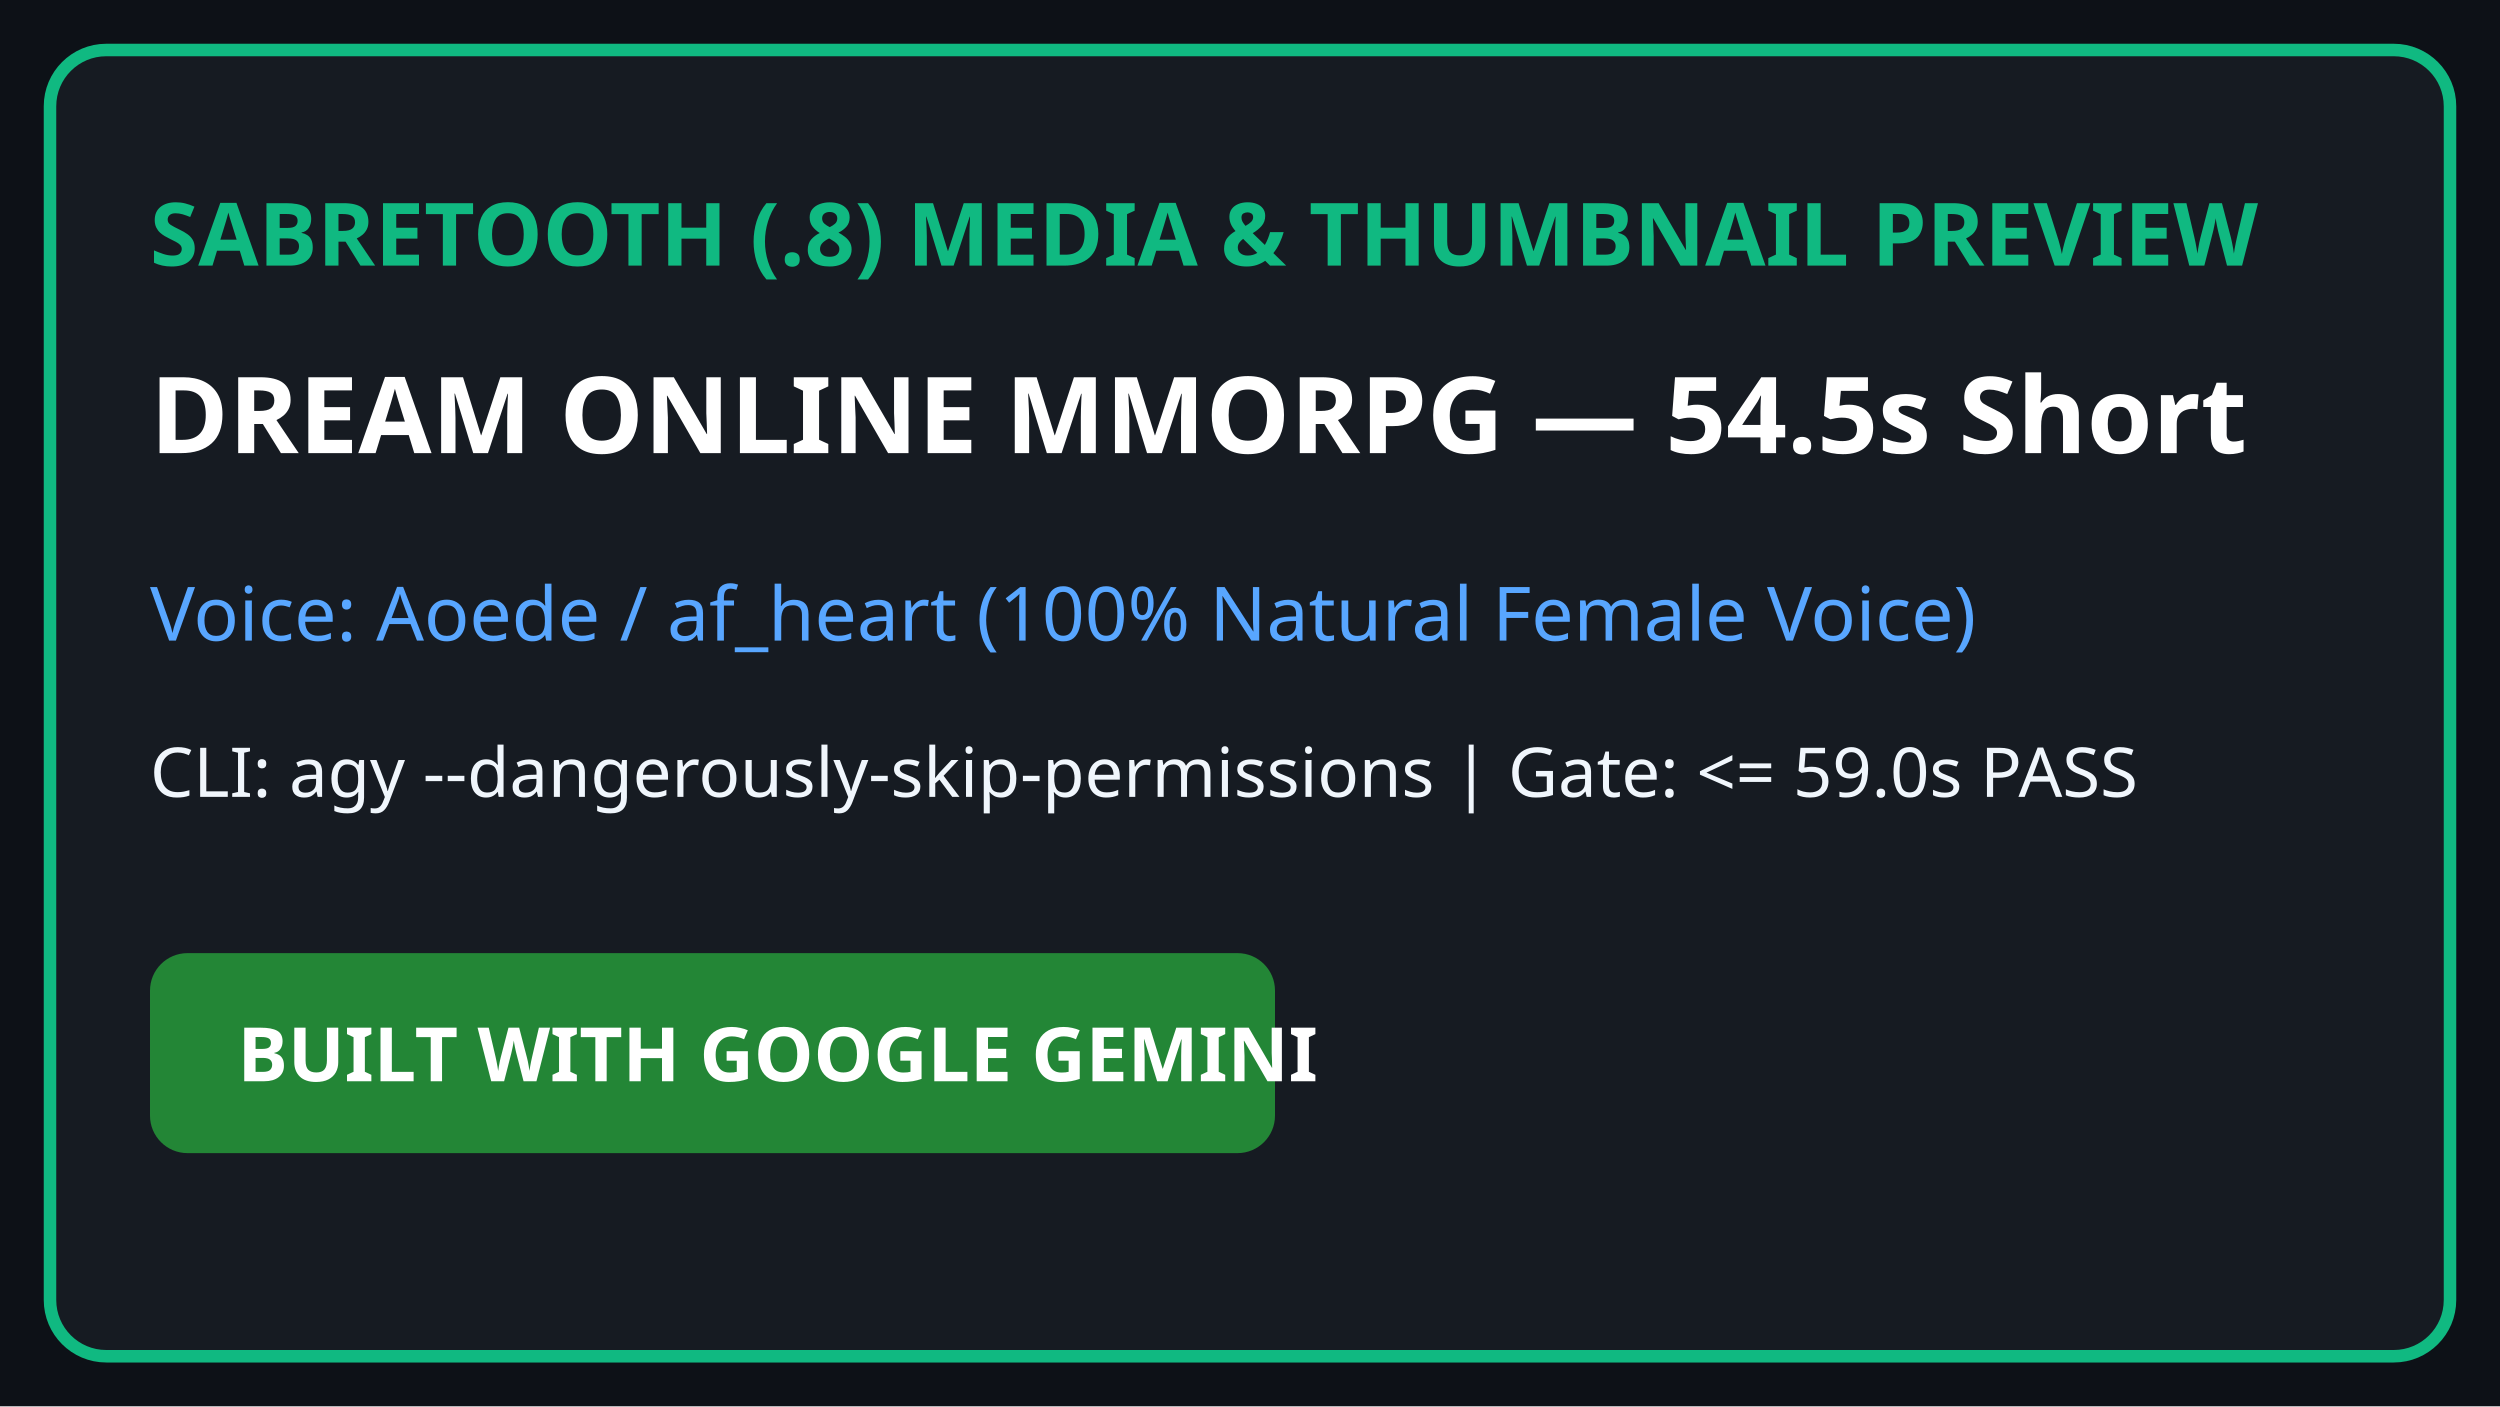
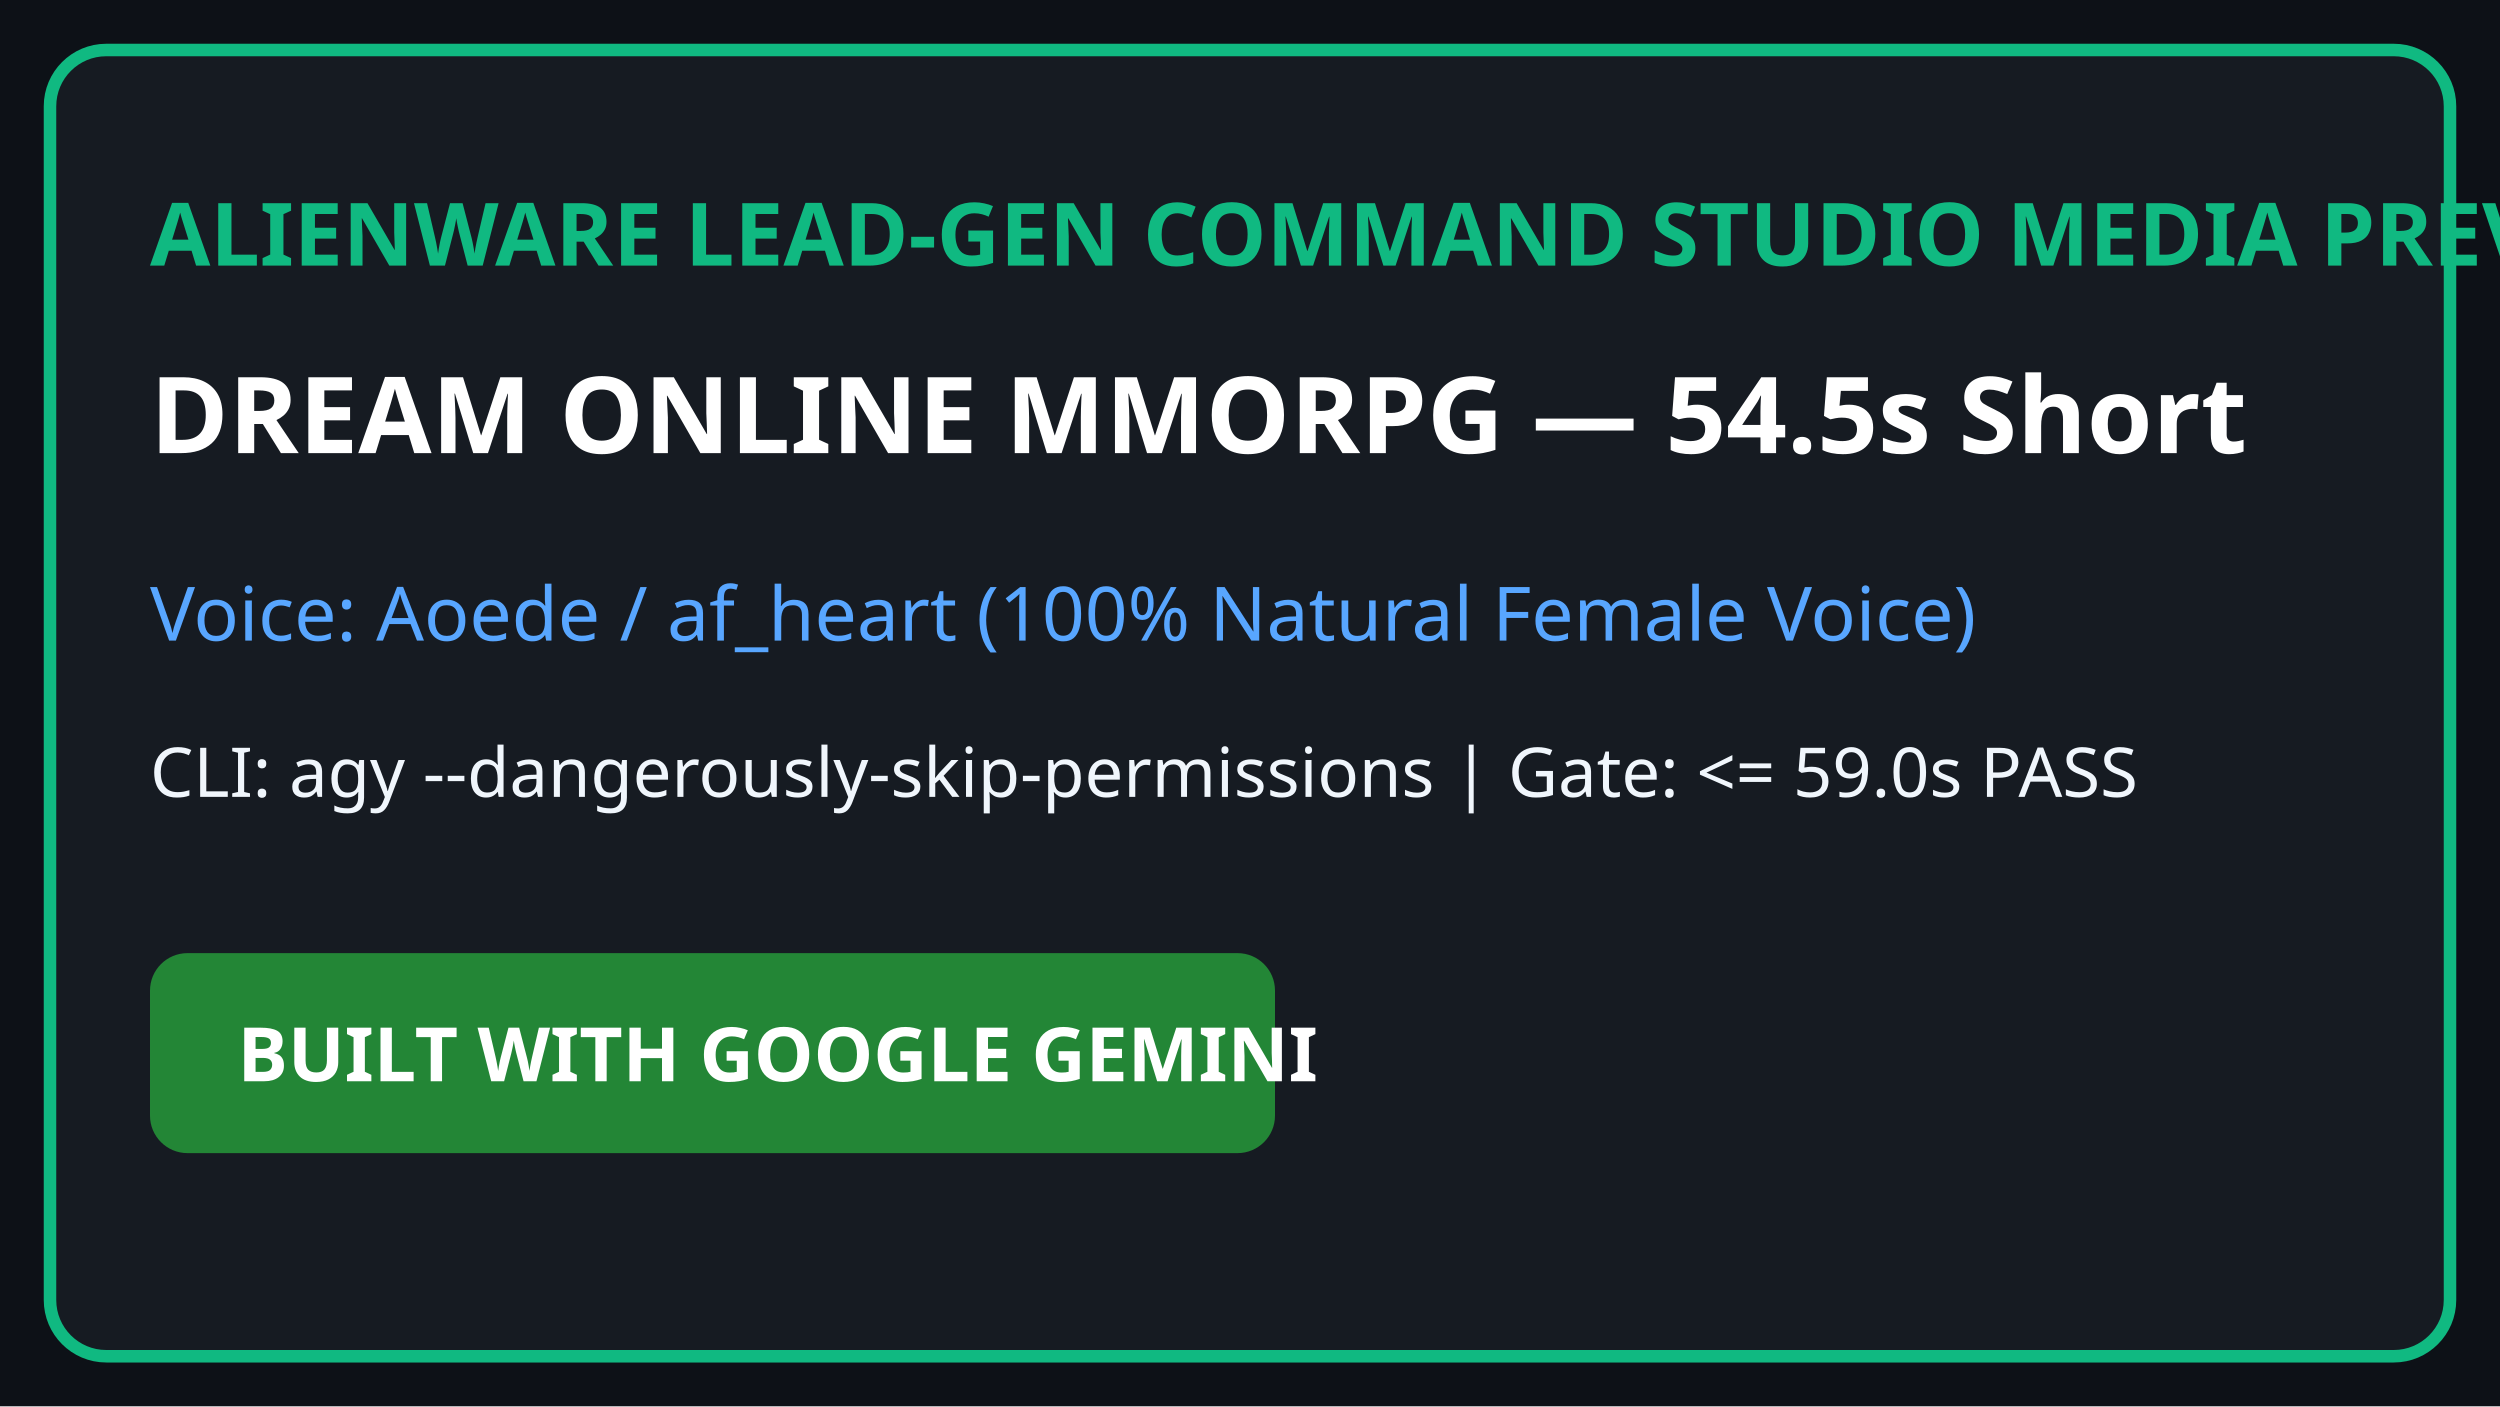
<svg xmlns="http://www.w3.org/2000/svg" width="800" height="450" viewBox="0 0 800 450">
  <rect width="800" height="450" fill="#0d1117" />
  <rect x="16" y="16" width="768" height="418" rx="18" fill="#161b22" stroke="#10b981" stroke-width="4" />
-   <text x="48" y="85" fill="#10b981" font-family="Segoe UI, sans-serif" font-size="28" font-weight="bold">SABRETOOTH (.8) MEDIA &amp; THUMBNAIL PREVIEW</text>
+   <text x="48" y="85" fill="#10b981" font-family="Segoe UI, sans-serif" font-size="28" font-weight="bold">ALIENWARE LEAD-GEN COMMAND STUDIO MEDIA PREVIEW</text>
  <text x="48" y="145" fill="#ffffff" font-family="Segoe UI, sans-serif" font-size="34" font-weight="bold">DREAM ONLINE MMORPG — 54.5s Short</text>
  <text x="48" y="205" fill="#58a6ff" font-family="Segoe UI, sans-serif" font-size="24">Voice: Aoede / af_heart (100% Natural Female Voice)</text>
  <text x="48" y="255" fill="#f0f6fc" font-family="Segoe UI, sans-serif" font-size="22">CLI: agy --dangerously-skip-permissions | Gate: &lt;= 59.0s PASS</text>
  <rect x="48" y="305" width="360" height="64" rx="12" fill="#238636" />
  <text x="76" y="346" fill="#ffffff" font-family="Segoe UI, sans-serif" font-size="24" font-weight="bold">BUILT WITH GOOGLE GEMINI</text>
</svg>
